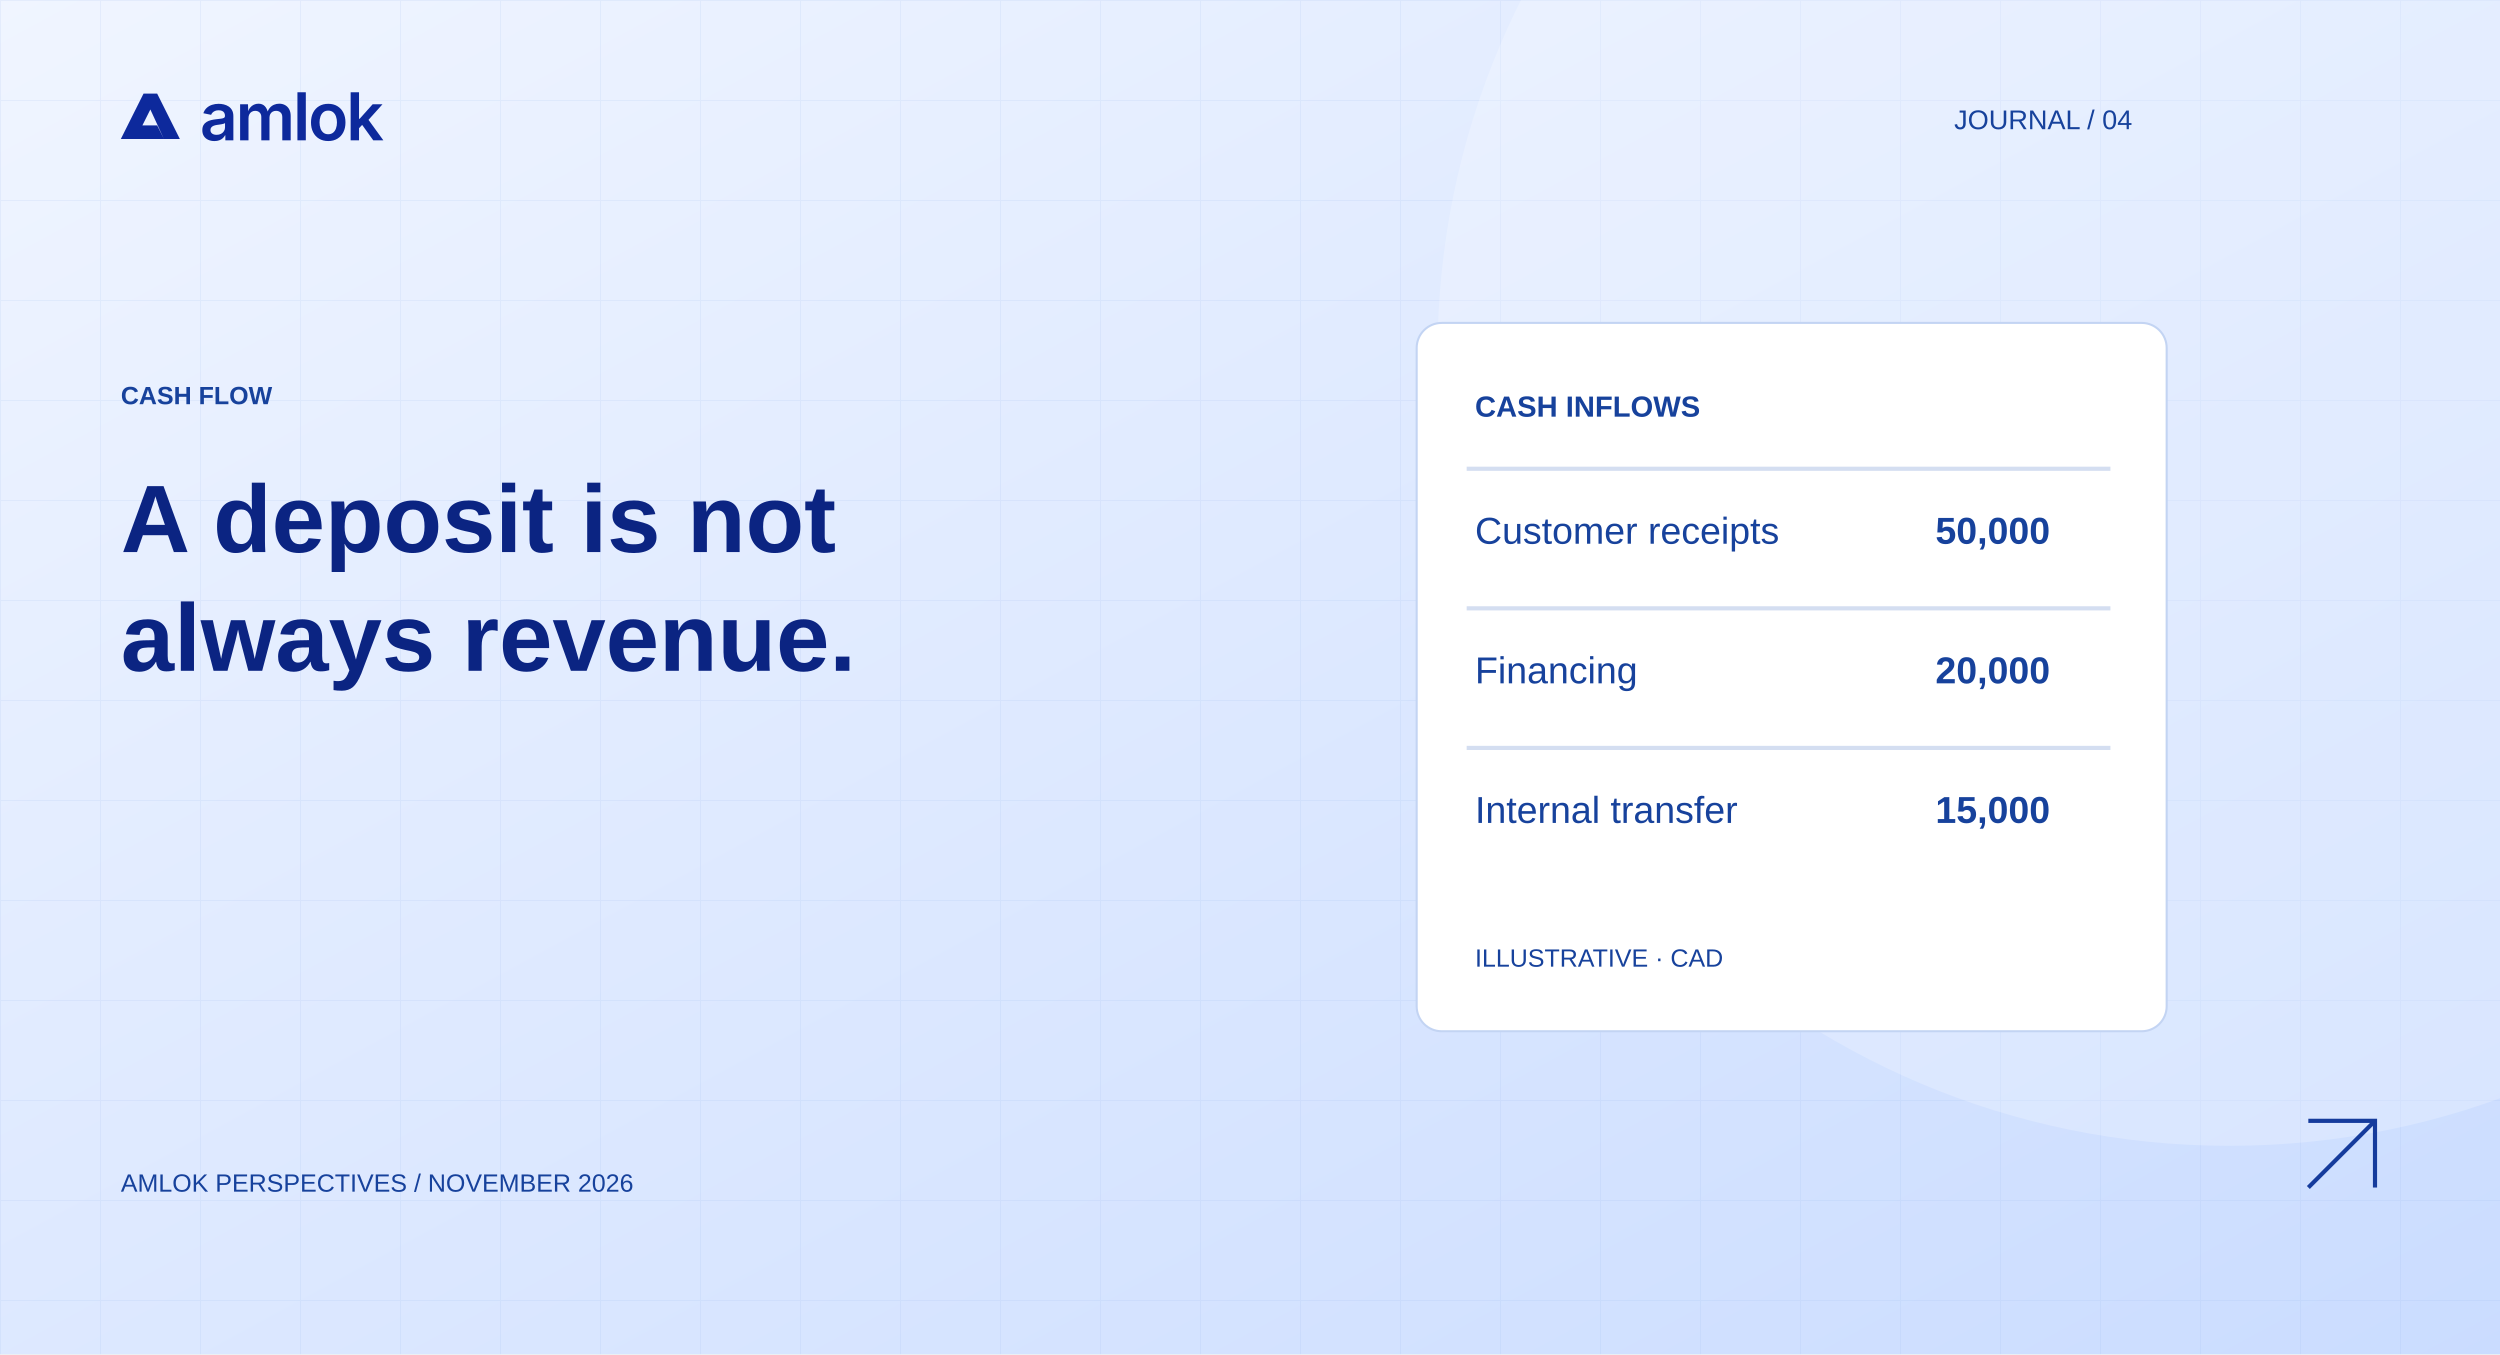
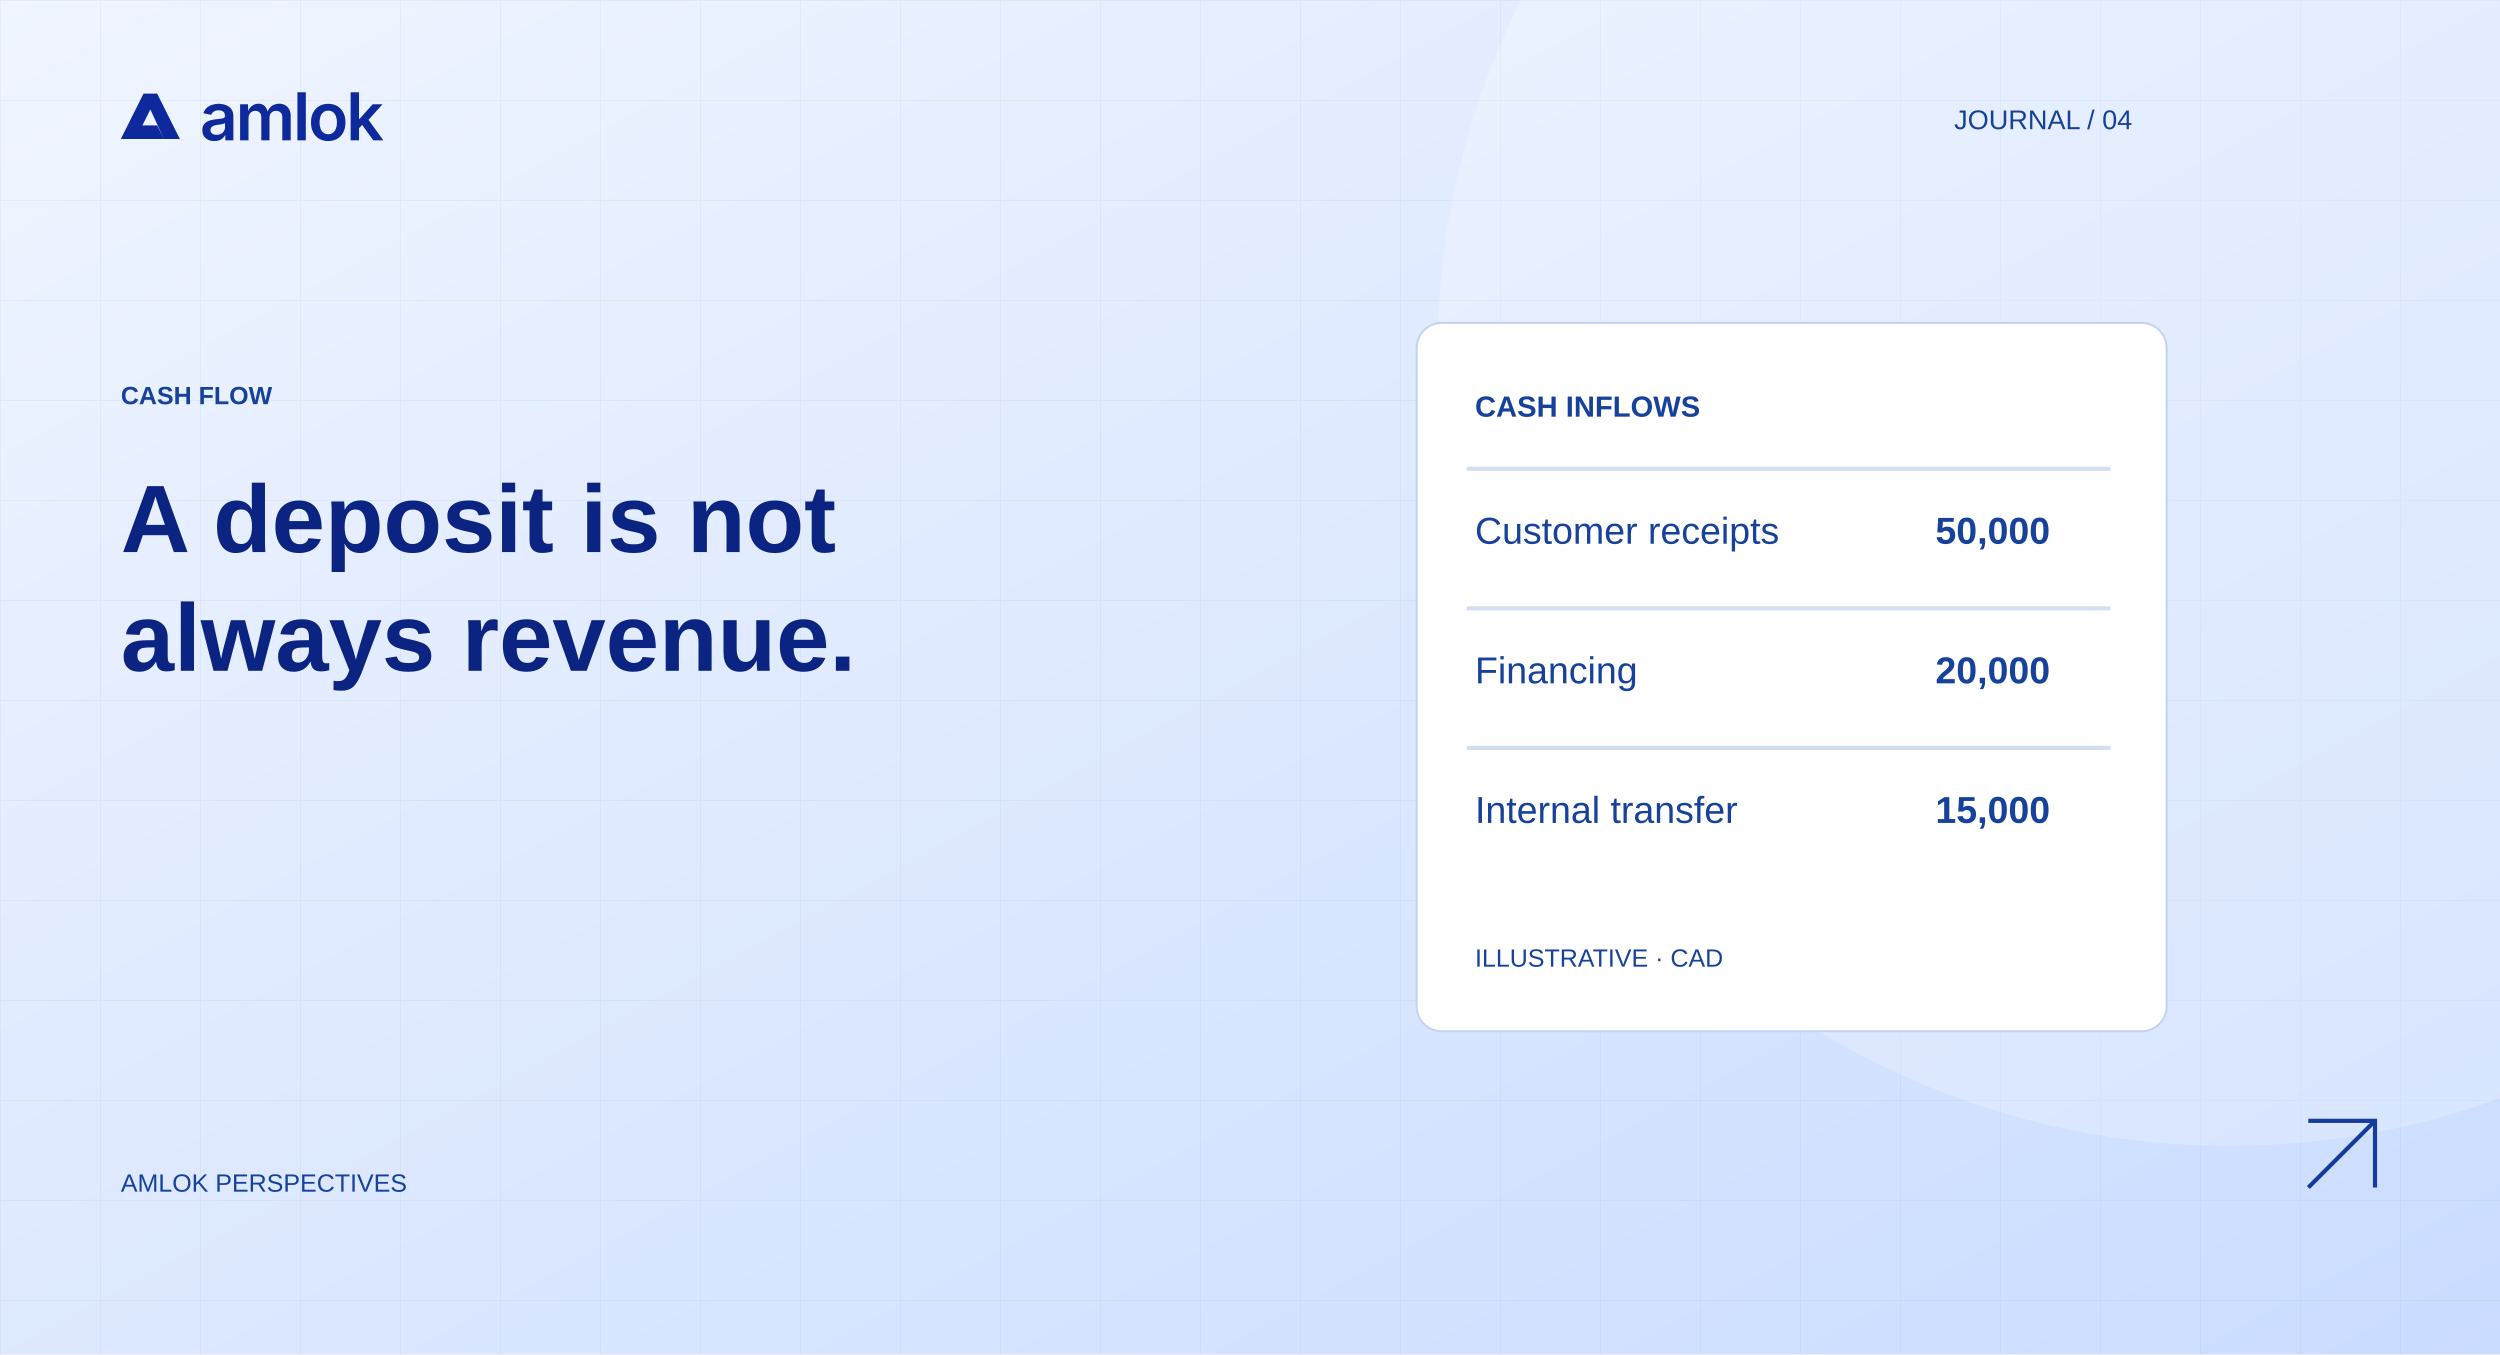
<svg xmlns="http://www.w3.org/2000/svg" width="1200" height="650" viewBox="0 0 1200 650">
  <defs>
    <linearGradient id="bg" x2="1" y2="1">
      <stop stop-color="#f0f5ff" />
      <stop offset="1" stop-color="#cadcff" />
    </linearGradient>
    <linearGradient id="blue" x2="1" y2="1">
      <stop stop-color="#2867ff" />
      <stop offset="1" stop-color="#0b269e" />
    </linearGradient>
    <pattern id="grid" width="48" height="48" patternUnits="userSpaceOnUse">
      <path d="M48 0H0V48" fill="none" stroke="#8ba8e8" stroke-opacity=".12" />
    </pattern>
  </defs>
  <rect width="1200" height="650" fill="url(#bg)" />
  <rect width="1200" height="650" fill="url(#grid)" />
  <circle cx="1070" cy="170" r="380" fill="#fff" opacity=".22" />
  <svg x="58" y="44" width="126" height="24" viewBox="4.125 17.449 158.973 29.553" fill="#0d299c">
    <path transform="translate(0 10) scale(1.375)" d="M3 26 13 6h6l10 20h-7L16 13l-3.5 7H19l3 6H3Z" />
    <path d="M60.798 47.002Q58.721 47.002 57.06 46.253Q55.398 45.503 54.438 44.034Q53.477 42.566 53.477 40.41Q53.477 38.563 54.17 37.356Q54.863 36.149 56.05 35.426Q57.238 34.703 58.724 34.332Q60.21 33.962 61.797 33.795Q63.708 33.583 64.893 33.425Q66.077 33.267 66.638 32.918Q67.198 32.568 67.198 31.83V31.727Q67.198 30.648 66.764 29.902Q66.33 29.155 65.484 28.756Q64.637 28.357 63.387 28.357Q62.12 28.357 61.19 28.747Q60.259 29.137 59.671 29.76Q59.084 30.384 58.809 31.11L54.102 30.145Q54.752 28.209 56.1 26.948Q57.448 25.688 59.318 25.065Q61.188 24.441 63.367 24.441Q64.904 24.441 66.476 24.807Q68.048 25.173 69.361 26.024Q70.674 26.876 71.475 28.325Q72.275 29.773 72.275 31.952V46.551H67.419V43.54H67.213Q66.736 44.47 65.877 45.26Q65.018 46.049 63.759 46.526Q62.499 47.002 60.798 47.002ZM62.1 43.229Q63.673 43.229 64.821 42.608Q65.968 41.987 66.597 40.956Q67.227 39.925 67.227 38.716V36.132Q66.977 36.337 66.388 36.51Q65.798 36.684 65.061 36.819Q64.323 36.954 63.615 37.051Q62.908 37.148 62.414 37.213Q61.271 37.362 60.357 37.722Q59.444 38.082 58.92 38.716Q58.397 39.35 58.397 40.354Q58.397 41.297 58.877 41.936Q59.358 42.574 60.191 42.902Q61.023 43.229 62.1 43.229Z" />
    <path d="M76.361 46.551V24.715H81.129L81.324 29.963H80.952Q81.43 28.024 82.414 26.792Q83.398 25.559 84.718 24.963Q86.038 24.366 87.48 24.366Q89.841 24.366 91.298 25.852Q92.755 27.338 93.354 30.213H92.744Q93.198 28.263 94.283 26.963Q95.367 25.662 96.863 25.014Q98.359 24.366 100.055 24.366Q102.019 24.366 103.589 25.222Q105.159 26.077 106.072 27.734Q106.986 29.391 106.986 31.824V46.551H101.909V32.604Q101.909 30.578 100.799 29.636Q99.689 28.694 98.128 28.694Q96.902 28.694 96.007 29.222Q95.111 29.749 94.63 30.679Q94.148 31.609 94.148 32.841V46.551H89.198V32.379Q89.198 30.703 88.163 29.699Q87.128 28.694 85.505 28.694Q84.397 28.694 83.467 29.209Q82.537 29.724 81.987 30.717Q81.437 31.709 81.437 33.166V46.551Z" />
    <path d="M116.153 17.449V46.551H111.077V17.449Z" />
    <path d="M129.723 46.991Q126.543 46.991 124.198 45.582Q121.852 44.172 120.571 41.636Q119.289 39.101 119.289 35.741Q119.289 32.345 120.571 29.803Q121.852 27.261 124.198 25.851Q126.543 24.441 129.723 24.441Q132.915 24.441 135.259 25.851Q137.604 27.261 138.886 29.803Q140.167 32.345 140.167 35.741Q140.167 39.101 138.886 41.636Q137.604 44.172 135.259 45.582Q132.915 46.991 129.723 46.991ZM129.723 42.87Q131.501 42.87 132.677 41.913Q133.853 40.955 134.431 39.335Q135.009 37.714 135.009 35.727Q135.009 33.721 134.431 32.098Q133.853 30.476 132.677 29.519Q131.501 28.563 129.723 28.563Q127.95 28.563 126.783 29.519Q125.616 30.476 125.037 32.092Q124.459 33.709 124.459 35.727Q124.459 37.714 125.037 39.335Q125.616 40.955 126.783 41.913Q127.95 42.87 129.723 42.87Z" />
    <path d="M147.944 39.669V33.521H148.751L156.624 24.715H162.59L152.935 35.473H151.884ZM143.301 46.551V17.449H148.377V46.551ZM156.99 46.551 149.84 36.605 153.282 33.007 163.098 46.551Z" />
  </svg>
  <text x="938" y="62" font-family="Arial,sans-serif" font-size="13" fill="#17429c" font-weight="400">JOURNAL / 04</text>
  <text x="58" y="194" font-family="Arial,sans-serif" font-size="12" fill="#17429c" font-weight="600">CASH FLOW</text>
  <text x="58" y="265" font-family="Arial,sans-serif" font-size="46" fill="#0b2482" font-weight="600">A deposit is not</text>
  <text x="58" y="322" font-family="Arial,sans-serif" font-size="46" fill="#0b2482" font-weight="600">always revenue.</text>
-   <text x="58" y="572" font-family="Arial,sans-serif" font-size="12" fill="#17429c" font-weight="400">AMLOK PERSPECTIVES / NOVEMBER 2026</text>
+   <text x="58" y="572" font-family="Arial,sans-serif" font-size="12" fill="#17429c" font-weight="400">AMLOK PERSPECTIVES</text>
  <rect x="680" y="155" width="360" height="340" rx="12" fill="#fff" stroke="#c3d4f3" />
  <text x="708" y="200" font-family="Arial,sans-serif" font-size="14" fill="#17429c" font-weight="600">CASH INFLOWS</text>
  <path d="M704 225L1013 225" stroke="#d4def1" stroke-width="2" fill="none" />
  <text x="708" y="261" font-family="Arial,sans-serif" font-size="18" fill="#17429c" font-weight="400">Customer receipts</text>
  <text x="929" y="261" font-family="Arial,sans-serif" font-size="18" fill="#17429c" font-weight="600">50,000</text>
  <path d="M704 292L1013 292" stroke="#d4def1" stroke-width="2" fill="none" />
  <text x="708" y="328" font-family="Arial,sans-serif" font-size="18" fill="#17429c" font-weight="400">Financing</text>
  <text x="929" y="328" font-family="Arial,sans-serif" font-size="18" fill="#17429c" font-weight="600">20,000</text>
  <path d="M704 359L1013 359" stroke="#d4def1" stroke-width="2" fill="none" />
  <text x="708" y="395" font-family="Arial,sans-serif" font-size="18" fill="#17429c" font-weight="400">Internal transfer</text>
  <text x="929" y="395" font-family="Arial,sans-serif" font-size="18" fill="#17429c" font-weight="600">15,000</text>
  <text x="708" y="464" font-family="Arial,sans-serif" font-size="12" fill="#17429c" font-weight="400">ILLUSTRATIVE · CAD</text>
  <path d="M1108 570L1140 538M1108 538H1140V570" stroke="#153b9c" fill="none" stroke-width="2" />
</svg>
